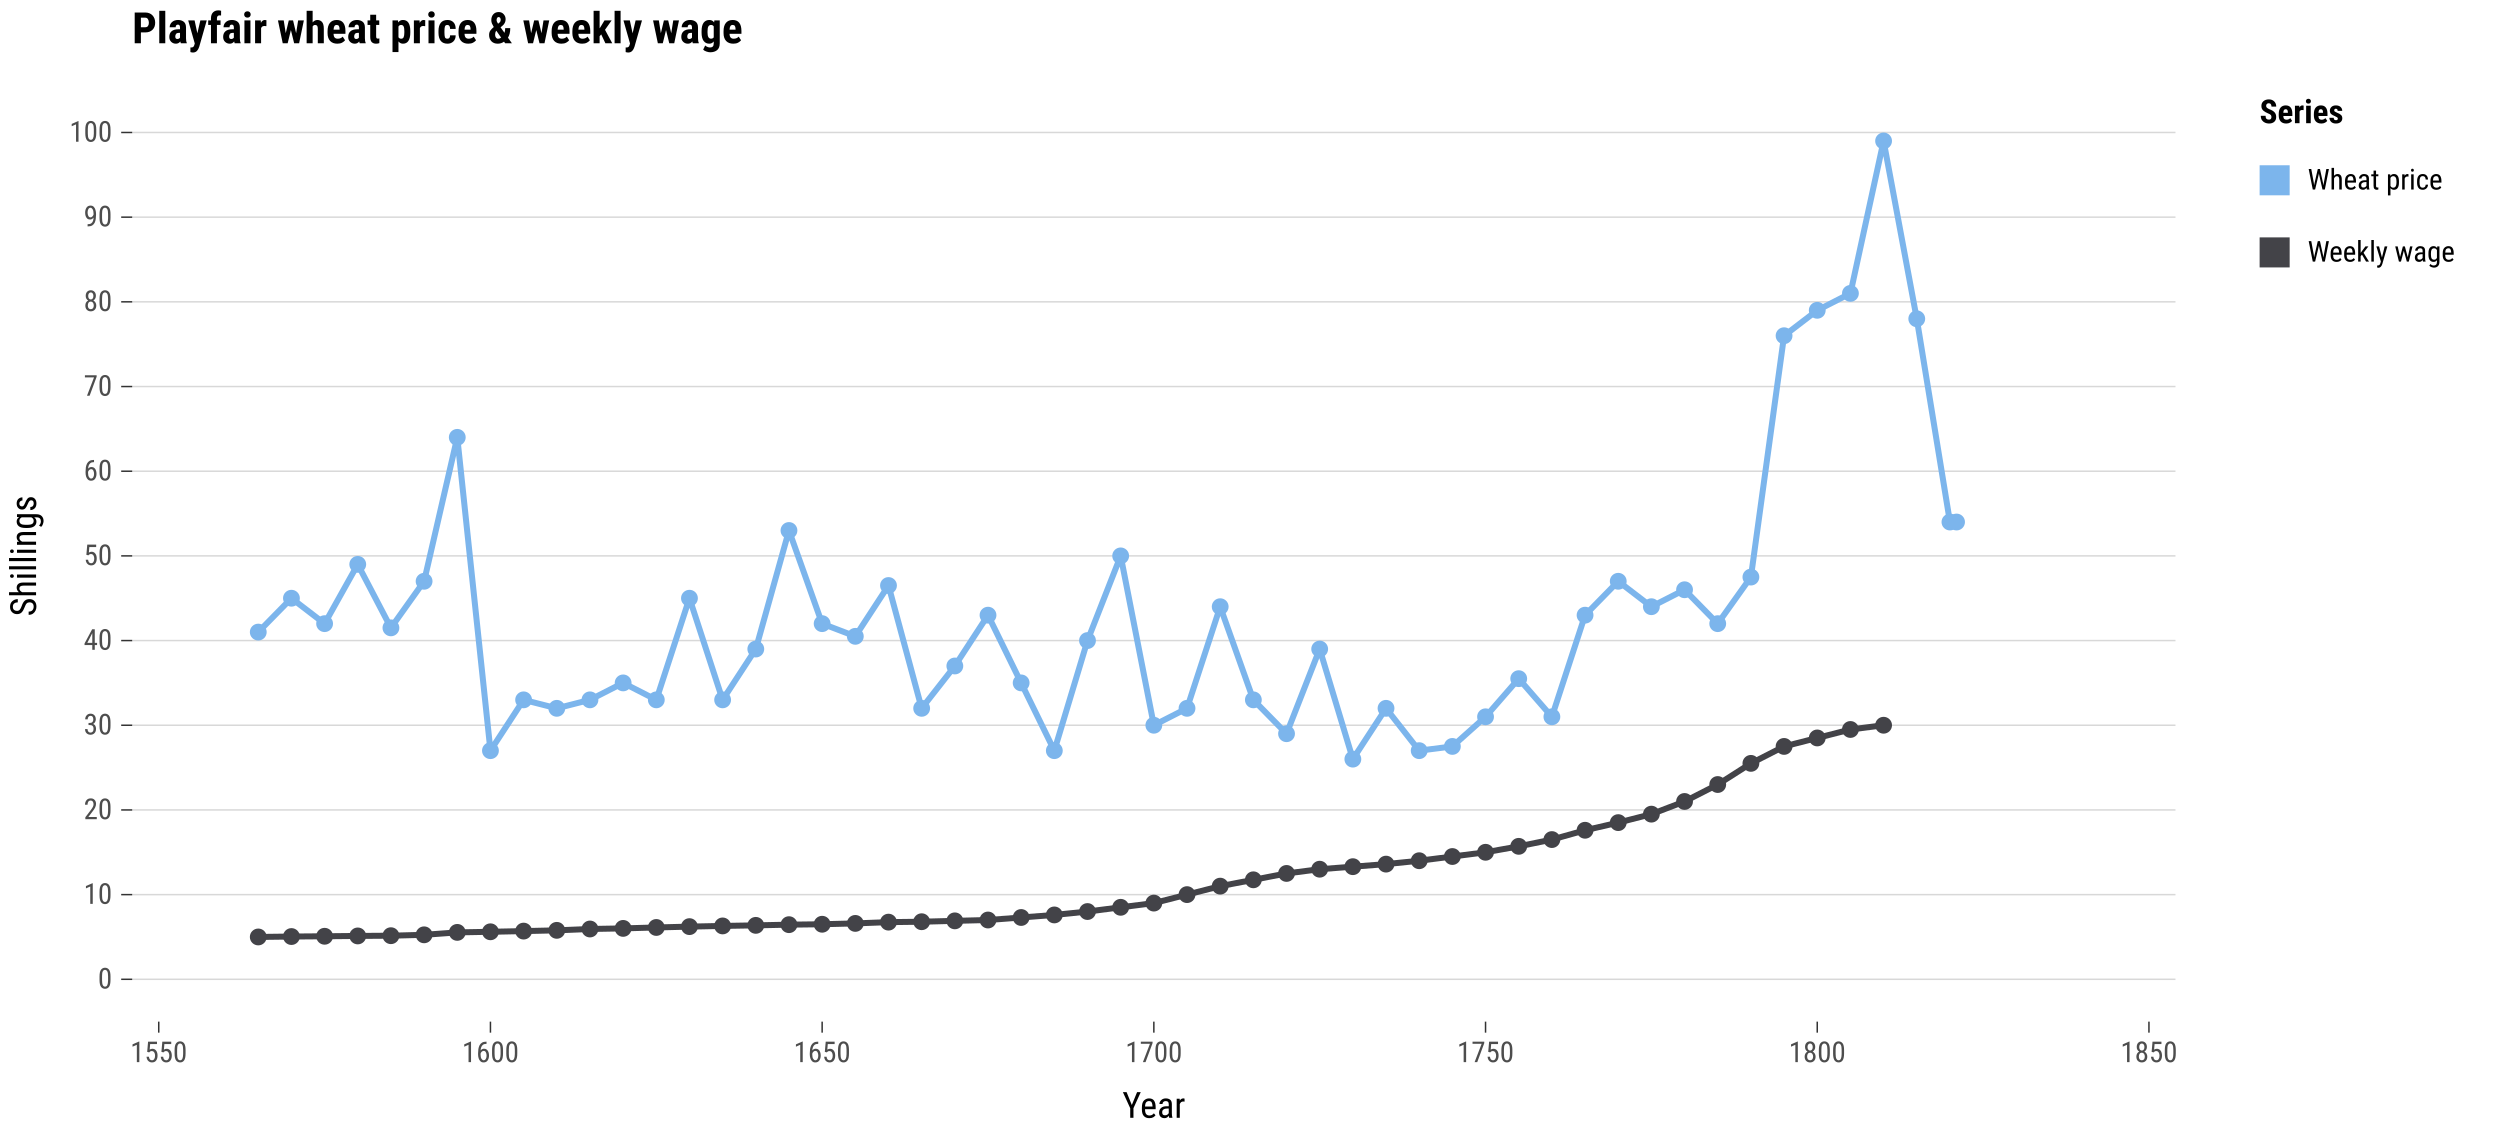
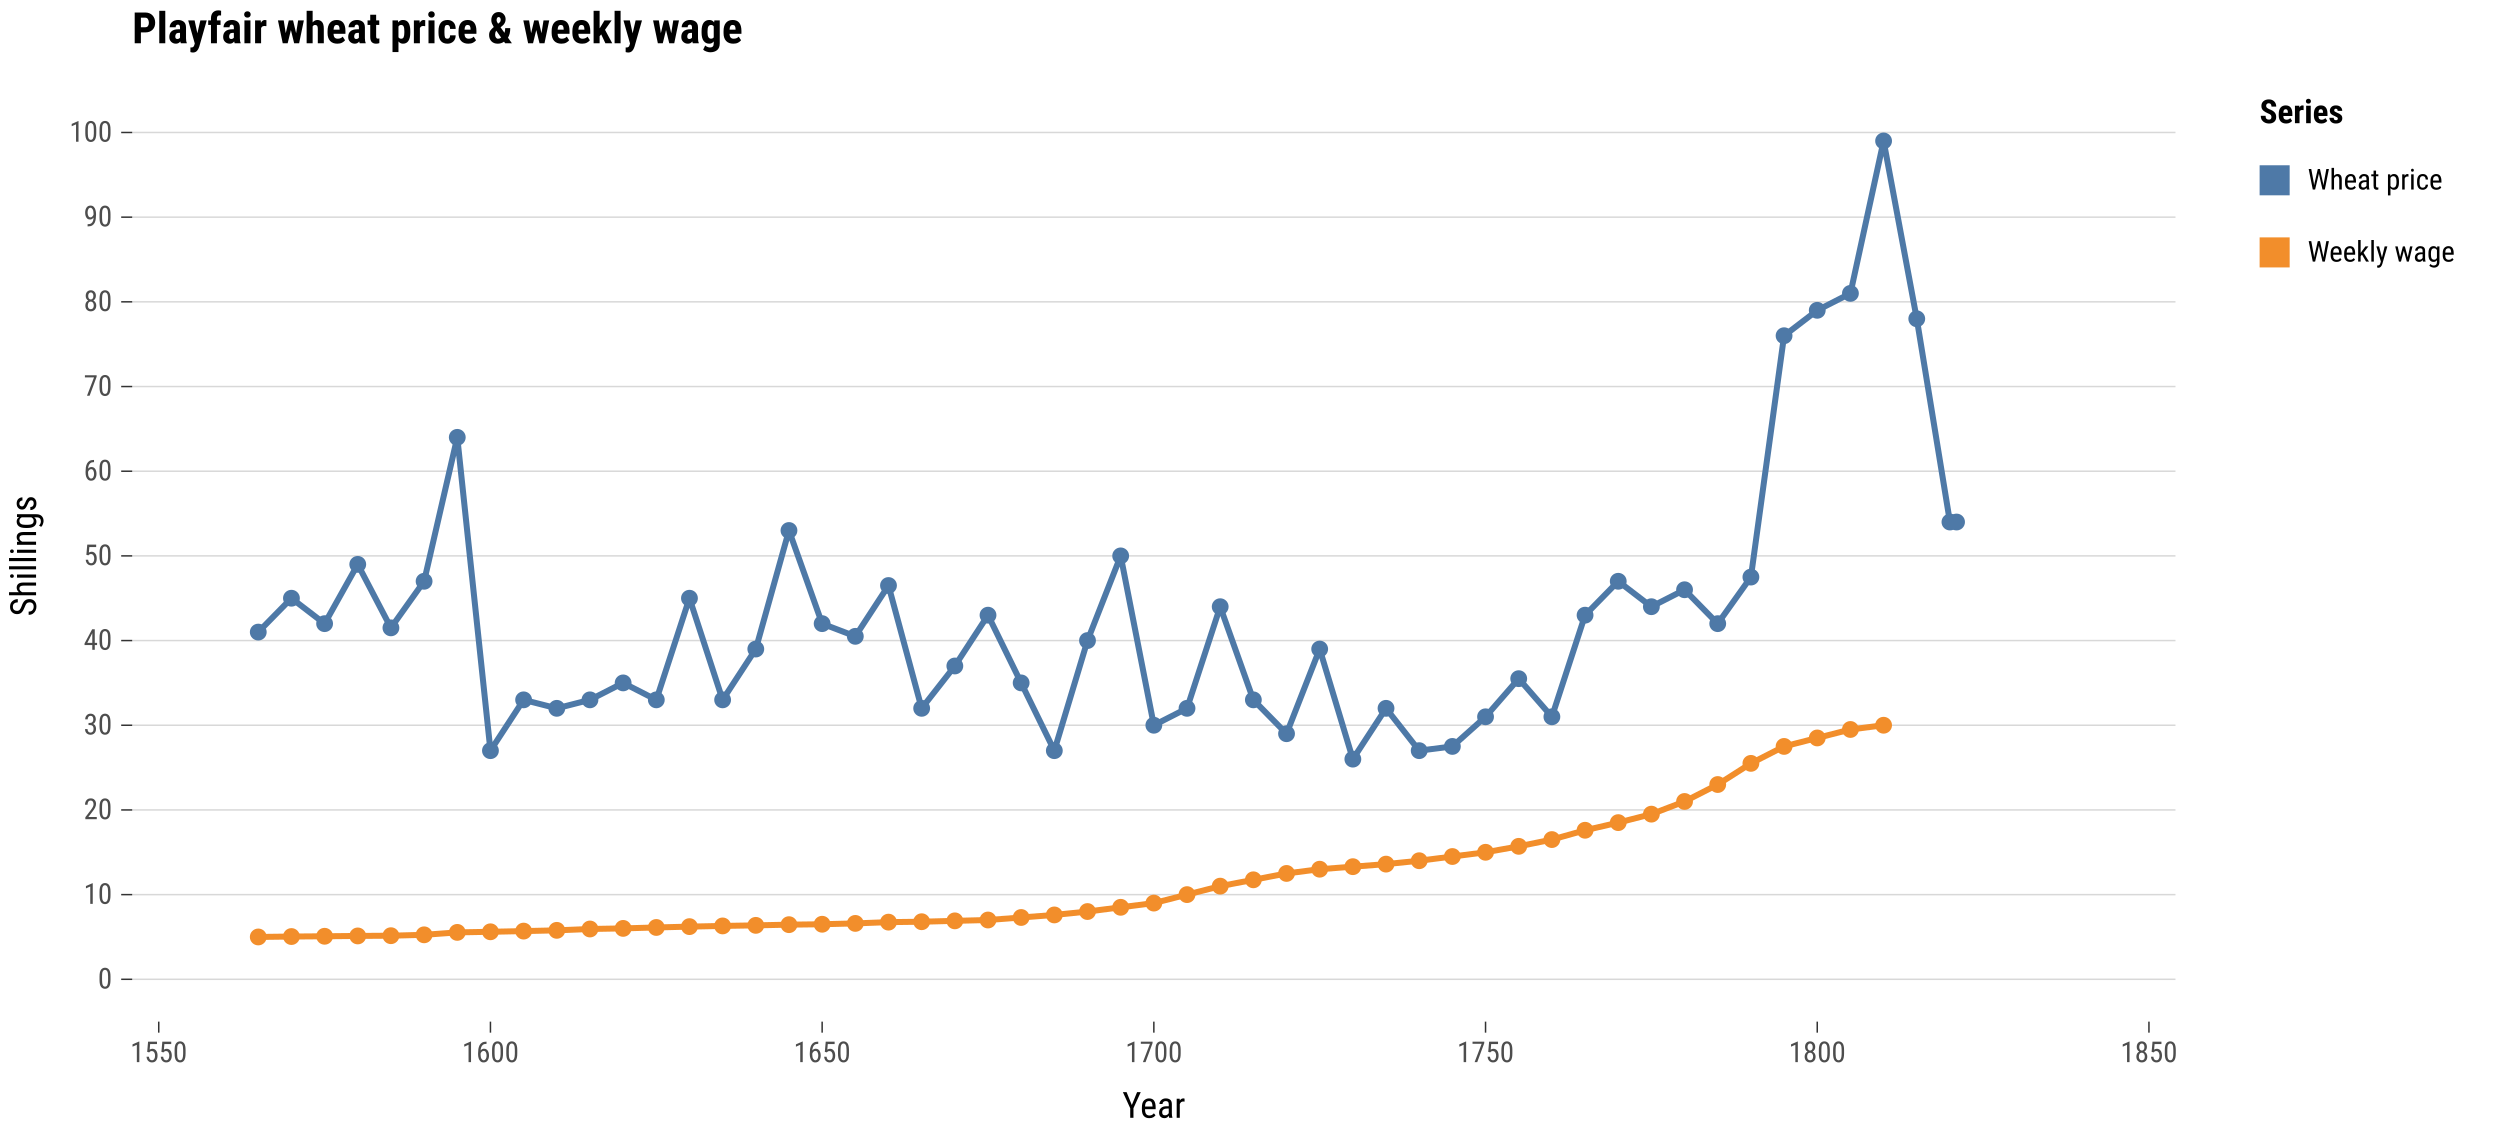
<svg xmlns="http://www.w3.org/2000/svg" width="832" height="380" viewBox="0 0 832 380" role="img" aria-label="Playfair wheat price &amp; weekly wage" class="gg-plot" font-family="&quot;Roboto Condensed&quot;, &quot;Arial Narrow&quot;, Arial, sans-serif" font-size="12" font-weight="400" text-rendering="optimizeLegibility" shape-rendering="geometricPrecision">
  <rect class="gg-paper" width="832" height="380" fill="var(--gg-paper, #ffffff)" />
  <text class="gg-title" x="44" y="14.4" font-size="14.4" font-weight="700" fill="var(--gg-ink, #000000)">Playfair wheat price &amp; weekly wage</text>
  <defs>
-     <clipPath id="shc_ridership-line_hc_832x380-gg-clip-0">
+     <clipPath id="shc_ridership-line_tableau10_832x380-gg-clip-0">
      <rect width="680" height="310" />
    </clipPath>
  </defs>
  <g class="gg-panel" data-panel="0" transform="translate(44,30)">
    <rect class="gg-panel-background" width="680" height="310" fill="var(--gg-panel, #ffffff)" />
    <g class="gg-grid" stroke="var(--gg-grid, #D8D8D8)" stroke-width="0.5" vector-effect="non-scaling-stroke">
      <line x1="0" y1="295.91" x2="680" y2="295.91" />
      <line x1="0" y1="267.73" x2="680" y2="267.73" />
      <line x1="0" y1="239.55" x2="680" y2="239.55" />
      <line x1="0" y1="211.36" x2="680" y2="211.36" />
      <line x1="0" y1="183.18" x2="680" y2="183.18" />
      <line x1="0" y1="155" x2="680" y2="155" />
      <line x1="0" y1="126.82" x2="680" y2="126.82" />
      <line x1="0" y1="98.64" x2="680" y2="98.64" />
      <line x1="0" y1="70.45" x2="680" y2="70.45" />
      <line x1="0" y1="42.27" x2="680" y2="42.27" />
      <line x1="0" y1="14.09" x2="680" y2="14.09" />
    </g>
-     <g class="gg-marks" clip-path="url(#shc_ridership-line_hc_832x380-gg-clip-0)">
+     <g class="gg-marks" clip-path="url(#shc_ridership-line_tableau10_832x380-gg-clip-0)">
      <g class="gg-batch gg-paths" data-layer="0">
-         <path d="M41.95 180.36L52.99 169.09L64.03 177.55L75.06 157.82L86.1 178.95L97.14 163.45L108.18 115.55L119.22 219.82L130.26 202.91L141.3 205.73L152.34 202.91L163.38 197.27L174.42 202.91L185.45 169.09L196.49 202.91L207.53 186L218.57 146.55L229.61 177.55L240.65 181.77L251.69 164.86L262.73 205.73L273.77 191.64L284.81 174.73L295.84 197.27L306.88 219.82L317.92 183.18L328.96 155L340 211.36L351.04 205.73L362.08 171.91L373.12 202.91L384.16 214.18L395.19 186L406.23 222.64L417.27 205.73L428.31 219.82L439.35 218.41L450.39 208.55L461.43 195.86L472.47 208.55L483.51 174.73L494.55 163.45L505.58 171.91L516.62 166.27L527.66 177.55L538.7 162.05L549.74 81.73L560.78 73.27L571.82 67.64L582.86 16.91L593.9 76.09L604.94 143.73L607.14 143.73" fill="none" stroke="#7cb5ec" stroke-width="2" stroke-linejoin="round" stroke-linecap="round" />
-         <path d="M41.95 281.82L52.99 281.68L64.03 281.59L75.06 281.48L86.1 281.4L97.14 281.11L108.18 280.3L119.22 280.1L130.26 279.87L141.3 279.62L152.34 279.17L163.38 278.97L174.42 278.66L185.45 278.38L196.49 278.15L207.53 277.96L218.57 277.73L229.61 277.59L240.65 277.31L251.69 276.89L262.73 276.75L273.77 276.46L284.81 276.18L295.84 275.34L306.88 274.49L317.92 273.36L328.96 271.95L340 270.55L351.04 267.73L362.08 264.91L373.12 262.8L384.16 260.68L395.19 259.27L406.23 258.43L417.27 257.58L428.31 256.45L439.35 255.05L450.39 253.64L461.43 251.66L472.47 249.41L483.51 246.31L494.55 243.77L505.58 240.95L516.62 236.73L527.66 231.09L538.7 224.05L549.74 218.41L560.78 215.59L571.82 212.77L582.86 211.36" fill="none" stroke="#434348" stroke-width="2" stroke-linejoin="round" stroke-linecap="round" />
+         <path d="M41.95 180.36L52.99 169.09L64.03 177.55L75.06 157.82L86.1 178.95L97.14 163.45L108.18 115.55L119.22 219.82L130.26 202.91L141.3 205.73L152.34 202.91L163.38 197.27L174.42 202.91L185.45 169.09L196.49 202.91L207.53 186L218.57 146.55L229.61 177.55L240.65 181.77L251.69 164.86L262.73 205.73L273.77 191.64L284.81 174.73L295.84 197.27L306.88 219.82L317.92 183.18L328.96 155L340 211.36L351.04 205.73L362.08 171.91L373.12 202.91L384.16 214.18L395.19 186L406.23 222.64L417.27 205.73L428.31 219.82L439.35 218.41L450.39 208.55L461.43 195.86L472.47 208.55L483.51 174.73L494.55 163.45L505.58 171.91L516.62 166.27L527.66 177.55L538.7 162.05L549.74 81.73L560.78 73.27L571.82 67.64L582.86 16.91L593.9 76.09L604.94 143.73L607.14 143.73" fill="none" stroke="#4E79A7" stroke-width="2" stroke-linejoin="round" stroke-linecap="round" />
+         <path d="M41.95 281.82L52.99 281.68L64.03 281.59L75.06 281.48L86.1 281.4L97.14 281.11L108.18 280.3L119.22 280.1L130.26 279.87L141.3 279.62L152.34 279.17L163.38 278.97L174.42 278.66L185.45 278.38L196.49 278.15L207.53 277.96L218.57 277.73L229.61 277.59L240.65 277.31L251.69 276.89L262.73 276.75L273.77 276.46L284.81 276.18L295.84 275.34L306.88 274.49L317.92 273.36L328.96 271.95L340 270.55L351.04 267.73L362.08 264.91L373.12 262.8L384.16 260.68L395.19 259.27L406.23 258.43L417.27 257.58L428.31 256.45L439.35 255.05L450.39 253.64L461.43 251.66L472.47 249.41L483.51 246.31L494.55 243.77L505.58 240.95L516.62 236.73L527.66 231.09L538.7 224.05L549.74 218.41L560.78 215.59L571.82 212.77L582.86 211.36" fill="none" stroke="#F28E2B" stroke-width="2" stroke-linejoin="round" stroke-linecap="round" />
      </g>
      <g class="gg-batch gg-points" data-layer="1">
-         <circle class="gg-shape-circle" cx="41.95" cy="180.36" r="2.8" fill="#7cb5ec" />
-         <circle class="gg-shape-circle" cx="41.95" cy="281.82" r="2.8" fill="#434348" />
-         <circle class="gg-shape-circle" cx="52.99" cy="169.09" r="2.8" fill="#7cb5ec" />
-         <circle class="gg-shape-circle" cx="52.99" cy="281.68" r="2.8" fill="#434348" />
-         <circle class="gg-shape-circle" cx="64.03" cy="177.55" r="2.8" fill="#7cb5ec" />
-         <circle class="gg-shape-circle" cx="64.03" cy="281.59" r="2.8" fill="#434348" />
-         <circle class="gg-shape-circle" cx="75.06" cy="157.82" r="2.8" fill="#7cb5ec" />
-         <circle class="gg-shape-circle" cx="75.06" cy="281.48" r="2.8" fill="#434348" />
-         <circle class="gg-shape-circle" cx="86.1" cy="178.95" r="2.8" fill="#7cb5ec" />
-         <circle class="gg-shape-circle" cx="86.1" cy="281.4" r="2.8" fill="#434348" />
-         <circle class="gg-shape-circle" cx="97.14" cy="163.45" r="2.8" fill="#7cb5ec" />
-         <circle class="gg-shape-circle" cx="97.14" cy="281.11" r="2.8" fill="#434348" />
-         <circle class="gg-shape-circle" cx="108.18" cy="115.55" r="2.8" fill="#7cb5ec" />
-         <circle class="gg-shape-circle" cx="108.18" cy="280.3" r="2.8" fill="#434348" />
-         <circle class="gg-shape-circle" cx="119.22" cy="219.82" r="2.8" fill="#7cb5ec" />
-         <circle class="gg-shape-circle" cx="119.22" cy="280.1" r="2.8" fill="#434348" />
-         <circle class="gg-shape-circle" cx="130.26" cy="202.91" r="2.8" fill="#7cb5ec" />
-         <circle class="gg-shape-circle" cx="130.26" cy="279.87" r="2.8" fill="#434348" />
-         <circle class="gg-shape-circle" cx="141.3" cy="205.73" r="2.8" fill="#7cb5ec" />
-         <circle class="gg-shape-circle" cx="141.3" cy="279.62" r="2.8" fill="#434348" />
-         <circle class="gg-shape-circle" cx="152.34" cy="202.91" r="2.8" fill="#7cb5ec" />
-         <circle class="gg-shape-circle" cx="152.34" cy="279.17" r="2.8" fill="#434348" />
-         <circle class="gg-shape-circle" cx="163.38" cy="197.27" r="2.8" fill="#7cb5ec" />
-         <circle class="gg-shape-circle" cx="163.38" cy="278.97" r="2.8" fill="#434348" />
-         <circle class="gg-shape-circle" cx="174.42" cy="202.91" r="2.8" fill="#7cb5ec" />
-         <circle class="gg-shape-circle" cx="174.42" cy="278.66" r="2.8" fill="#434348" />
-         <circle class="gg-shape-circle" cx="185.45" cy="169.09" r="2.8" fill="#7cb5ec" />
-         <circle class="gg-shape-circle" cx="185.45" cy="278.38" r="2.8" fill="#434348" />
-         <circle class="gg-shape-circle" cx="196.49" cy="202.91" r="2.8" fill="#7cb5ec" />
-         <circle class="gg-shape-circle" cx="196.49" cy="278.15" r="2.8" fill="#434348" />
-         <circle class="gg-shape-circle" cx="207.53" cy="186" r="2.8" fill="#7cb5ec" />
-         <circle class="gg-shape-circle" cx="207.53" cy="277.96" r="2.8" fill="#434348" />
-         <circle class="gg-shape-circle" cx="218.57" cy="146.55" r="2.8" fill="#7cb5ec" />
-         <circle class="gg-shape-circle" cx="218.57" cy="277.73" r="2.8" fill="#434348" />
-         <circle class="gg-shape-circle" cx="229.61" cy="177.55" r="2.8" fill="#7cb5ec" />
-         <circle class="gg-shape-circle" cx="229.61" cy="277.59" r="2.8" fill="#434348" />
-         <circle class="gg-shape-circle" cx="240.65" cy="181.77" r="2.8" fill="#7cb5ec" />
-         <circle class="gg-shape-circle" cx="240.65" cy="277.31" r="2.8" fill="#434348" />
-         <circle class="gg-shape-circle" cx="251.69" cy="164.86" r="2.8" fill="#7cb5ec" />
-         <circle class="gg-shape-circle" cx="251.69" cy="276.89" r="2.8" fill="#434348" />
-         <circle class="gg-shape-circle" cx="262.73" cy="205.73" r="2.8" fill="#7cb5ec" />
-         <circle class="gg-shape-circle" cx="262.73" cy="276.75" r="2.8" fill="#434348" />
-         <circle class="gg-shape-circle" cx="273.77" cy="191.64" r="2.8" fill="#7cb5ec" />
-         <circle class="gg-shape-circle" cx="273.77" cy="276.46" r="2.8" fill="#434348" />
-         <circle class="gg-shape-circle" cx="284.81" cy="174.73" r="2.8" fill="#7cb5ec" />
-         <circle class="gg-shape-circle" cx="284.81" cy="276.18" r="2.8" fill="#434348" />
-         <circle class="gg-shape-circle" cx="295.84" cy="197.27" r="2.8" fill="#7cb5ec" />
-         <circle class="gg-shape-circle" cx="295.84" cy="275.34" r="2.8" fill="#434348" />
-         <circle class="gg-shape-circle" cx="306.88" cy="219.82" r="2.8" fill="#7cb5ec" />
-         <circle class="gg-shape-circle" cx="306.88" cy="274.49" r="2.8" fill="#434348" />
-         <circle class="gg-shape-circle" cx="317.92" cy="183.18" r="2.8" fill="#7cb5ec" />
-         <circle class="gg-shape-circle" cx="317.92" cy="273.36" r="2.8" fill="#434348" />
-         <circle class="gg-shape-circle" cx="328.96" cy="155" r="2.8" fill="#7cb5ec" />
-         <circle class="gg-shape-circle" cx="328.96" cy="271.95" r="2.8" fill="#434348" />
-         <circle class="gg-shape-circle" cx="340" cy="211.36" r="2.8" fill="#7cb5ec" />
-         <circle class="gg-shape-circle" cx="340" cy="270.55" r="2.8" fill="#434348" />
-         <circle class="gg-shape-circle" cx="351.04" cy="205.73" r="2.8" fill="#7cb5ec" />
-         <circle class="gg-shape-circle" cx="351.04" cy="267.73" r="2.8" fill="#434348" />
-         <circle class="gg-shape-circle" cx="362.08" cy="171.91" r="2.8" fill="#7cb5ec" />
-         <circle class="gg-shape-circle" cx="362.08" cy="264.91" r="2.8" fill="#434348" />
-         <circle class="gg-shape-circle" cx="373.12" cy="202.91" r="2.8" fill="#7cb5ec" />
-         <circle class="gg-shape-circle" cx="373.12" cy="262.8" r="2.8" fill="#434348" />
-         <circle class="gg-shape-circle" cx="384.16" cy="214.18" r="2.8" fill="#7cb5ec" />
-         <circle class="gg-shape-circle" cx="384.16" cy="260.68" r="2.8" fill="#434348" />
-         <circle class="gg-shape-circle" cx="395.19" cy="186" r="2.8" fill="#7cb5ec" />
-         <circle class="gg-shape-circle" cx="395.19" cy="259.27" r="2.8" fill="#434348" />
-         <circle class="gg-shape-circle" cx="406.23" cy="222.64" r="2.8" fill="#7cb5ec" />
-         <circle class="gg-shape-circle" cx="406.23" cy="258.43" r="2.8" fill="#434348" />
-         <circle class="gg-shape-circle" cx="417.27" cy="205.73" r="2.8" fill="#7cb5ec" />
-         <circle class="gg-shape-circle" cx="417.27" cy="257.58" r="2.8" fill="#434348" />
-         <circle class="gg-shape-circle" cx="428.31" cy="219.82" r="2.8" fill="#7cb5ec" />
-         <circle class="gg-shape-circle" cx="428.31" cy="256.45" r="2.8" fill="#434348" />
-         <circle class="gg-shape-circle" cx="439.35" cy="218.41" r="2.8" fill="#7cb5ec" />
-         <circle class="gg-shape-circle" cx="439.35" cy="255.05" r="2.8" fill="#434348" />
-         <circle class="gg-shape-circle" cx="450.39" cy="208.55" r="2.8" fill="#7cb5ec" />
-         <circle class="gg-shape-circle" cx="450.39" cy="253.64" r="2.8" fill="#434348" />
-         <circle class="gg-shape-circle" cx="461.43" cy="195.86" r="2.8" fill="#7cb5ec" />
-         <circle class="gg-shape-circle" cx="461.43" cy="251.66" r="2.8" fill="#434348" />
-         <circle class="gg-shape-circle" cx="472.47" cy="208.55" r="2.8" fill="#7cb5ec" />
-         <circle class="gg-shape-circle" cx="472.47" cy="249.41" r="2.8" fill="#434348" />
-         <circle class="gg-shape-circle" cx="483.51" cy="174.73" r="2.8" fill="#7cb5ec" />
-         <circle class="gg-shape-circle" cx="483.51" cy="246.31" r="2.8" fill="#434348" />
-         <circle class="gg-shape-circle" cx="494.55" cy="163.45" r="2.8" fill="#7cb5ec" />
-         <circle class="gg-shape-circle" cx="494.55" cy="243.77" r="2.8" fill="#434348" />
-         <circle class="gg-shape-circle" cx="505.58" cy="171.91" r="2.8" fill="#7cb5ec" />
-         <circle class="gg-shape-circle" cx="505.58" cy="240.95" r="2.8" fill="#434348" />
-         <circle class="gg-shape-circle" cx="516.62" cy="166.27" r="2.8" fill="#7cb5ec" />
-         <circle class="gg-shape-circle" cx="516.62" cy="236.73" r="2.8" fill="#434348" />
-         <circle class="gg-shape-circle" cx="527.66" cy="177.55" r="2.8" fill="#7cb5ec" />
-         <circle class="gg-shape-circle" cx="527.66" cy="231.09" r="2.8" fill="#434348" />
-         <circle class="gg-shape-circle" cx="538.7" cy="162.05" r="2.8" fill="#7cb5ec" />
-         <circle class="gg-shape-circle" cx="538.7" cy="224.05" r="2.8" fill="#434348" />
-         <circle class="gg-shape-circle" cx="549.74" cy="81.73" r="2.8" fill="#7cb5ec" />
-         <circle class="gg-shape-circle" cx="549.74" cy="218.41" r="2.8" fill="#434348" />
-         <circle class="gg-shape-circle" cx="560.78" cy="73.27" r="2.8" fill="#7cb5ec" />
-         <circle class="gg-shape-circle" cx="560.78" cy="215.59" r="2.8" fill="#434348" />
-         <circle class="gg-shape-circle" cx="571.82" cy="67.64" r="2.8" fill="#7cb5ec" />
-         <circle class="gg-shape-circle" cx="571.82" cy="212.77" r="2.8" fill="#434348" />
-         <circle class="gg-shape-circle" cx="582.86" cy="16.91" r="2.8" fill="#7cb5ec" />
-         <circle class="gg-shape-circle" cx="582.86" cy="211.36" r="2.8" fill="#434348" />
-         <circle class="gg-shape-circle" cx="593.9" cy="76.09" r="2.8" fill="#7cb5ec" />
-         <circle class="gg-shape-circle" cx="604.94" cy="143.73" r="2.8" fill="#7cb5ec" />
-         <circle class="gg-shape-circle" cx="607.14" cy="143.73" r="2.8" fill="#7cb5ec" />
+         <circle class="gg-shape-circle" cx="41.95" cy="180.36" r="2.8" fill="#4E79A7" />
+         <circle class="gg-shape-circle" cx="41.95" cy="281.82" r="2.8" fill="#F28E2B" />
+         <circle class="gg-shape-circle" cx="52.99" cy="169.09" r="2.8" fill="#4E79A7" />
+         <circle class="gg-shape-circle" cx="52.99" cy="281.68" r="2.8" fill="#F28E2B" />
+         <circle class="gg-shape-circle" cx="64.03" cy="177.55" r="2.8" fill="#4E79A7" />
+         <circle class="gg-shape-circle" cx="64.03" cy="281.59" r="2.8" fill="#F28E2B" />
+         <circle class="gg-shape-circle" cx="75.06" cy="157.82" r="2.8" fill="#4E79A7" />
+         <circle class="gg-shape-circle" cx="75.06" cy="281.48" r="2.8" fill="#F28E2B" />
+         <circle class="gg-shape-circle" cx="86.1" cy="178.95" r="2.8" fill="#4E79A7" />
+         <circle class="gg-shape-circle" cx="86.1" cy="281.4" r="2.8" fill="#F28E2B" />
+         <circle class="gg-shape-circle" cx="97.14" cy="163.45" r="2.8" fill="#4E79A7" />
+         <circle class="gg-shape-circle" cx="97.14" cy="281.11" r="2.8" fill="#F28E2B" />
+         <circle class="gg-shape-circle" cx="108.18" cy="115.55" r="2.8" fill="#4E79A7" />
+         <circle class="gg-shape-circle" cx="108.18" cy="280.3" r="2.8" fill="#F28E2B" />
+         <circle class="gg-shape-circle" cx="119.22" cy="219.82" r="2.8" fill="#4E79A7" />
+         <circle class="gg-shape-circle" cx="119.22" cy="280.1" r="2.8" fill="#F28E2B" />
+         <circle class="gg-shape-circle" cx="130.26" cy="202.91" r="2.8" fill="#4E79A7" />
+         <circle class="gg-shape-circle" cx="130.26" cy="279.87" r="2.8" fill="#F28E2B" />
+         <circle class="gg-shape-circle" cx="141.3" cy="205.73" r="2.8" fill="#4E79A7" />
+         <circle class="gg-shape-circle" cx="141.3" cy="279.62" r="2.8" fill="#F28E2B" />
+         <circle class="gg-shape-circle" cx="152.34" cy="202.91" r="2.8" fill="#4E79A7" />
+         <circle class="gg-shape-circle" cx="152.34" cy="279.17" r="2.8" fill="#F28E2B" />
+         <circle class="gg-shape-circle" cx="163.38" cy="197.27" r="2.8" fill="#4E79A7" />
+         <circle class="gg-shape-circle" cx="163.38" cy="278.97" r="2.8" fill="#F28E2B" />
+         <circle class="gg-shape-circle" cx="174.42" cy="202.91" r="2.8" fill="#4E79A7" />
+         <circle class="gg-shape-circle" cx="174.42" cy="278.66" r="2.8" fill="#F28E2B" />
+         <circle class="gg-shape-circle" cx="185.45" cy="169.09" r="2.8" fill="#4E79A7" />
+         <circle class="gg-shape-circle" cx="185.45" cy="278.38" r="2.8" fill="#F28E2B" />
+         <circle class="gg-shape-circle" cx="196.49" cy="202.91" r="2.8" fill="#4E79A7" />
+         <circle class="gg-shape-circle" cx="196.49" cy="278.15" r="2.8" fill="#F28E2B" />
+         <circle class="gg-shape-circle" cx="207.53" cy="186" r="2.8" fill="#4E79A7" />
+         <circle class="gg-shape-circle" cx="207.53" cy="277.96" r="2.8" fill="#F28E2B" />
+         <circle class="gg-shape-circle" cx="218.57" cy="146.55" r="2.8" fill="#4E79A7" />
+         <circle class="gg-shape-circle" cx="218.57" cy="277.73" r="2.8" fill="#F28E2B" />
+         <circle class="gg-shape-circle" cx="229.61" cy="177.55" r="2.8" fill="#4E79A7" />
+         <circle class="gg-shape-circle" cx="229.61" cy="277.59" r="2.8" fill="#F28E2B" />
+         <circle class="gg-shape-circle" cx="240.65" cy="181.77" r="2.8" fill="#4E79A7" />
+         <circle class="gg-shape-circle" cx="240.65" cy="277.31" r="2.8" fill="#F28E2B" />
+         <circle class="gg-shape-circle" cx="251.69" cy="164.86" r="2.8" fill="#4E79A7" />
+         <circle class="gg-shape-circle" cx="251.69" cy="276.89" r="2.8" fill="#F28E2B" />
+         <circle class="gg-shape-circle" cx="262.73" cy="205.73" r="2.8" fill="#4E79A7" />
+         <circle class="gg-shape-circle" cx="262.73" cy="276.75" r="2.8" fill="#F28E2B" />
+         <circle class="gg-shape-circle" cx="273.77" cy="191.64" r="2.8" fill="#4E79A7" />
+         <circle class="gg-shape-circle" cx="273.77" cy="276.46" r="2.8" fill="#F28E2B" />
+         <circle class="gg-shape-circle" cx="284.81" cy="174.73" r="2.8" fill="#4E79A7" />
+         <circle class="gg-shape-circle" cx="284.81" cy="276.18" r="2.8" fill="#F28E2B" />
+         <circle class="gg-shape-circle" cx="295.84" cy="197.27" r="2.8" fill="#4E79A7" />
+         <circle class="gg-shape-circle" cx="295.84" cy="275.34" r="2.8" fill="#F28E2B" />
+         <circle class="gg-shape-circle" cx="306.88" cy="219.82" r="2.8" fill="#4E79A7" />
+         <circle class="gg-shape-circle" cx="306.88" cy="274.49" r="2.8" fill="#F28E2B" />
+         <circle class="gg-shape-circle" cx="317.92" cy="183.18" r="2.8" fill="#4E79A7" />
+         <circle class="gg-shape-circle" cx="317.92" cy="273.36" r="2.8" fill="#F28E2B" />
+         <circle class="gg-shape-circle" cx="328.96" cy="155" r="2.8" fill="#4E79A7" />
+         <circle class="gg-shape-circle" cx="328.96" cy="271.95" r="2.8" fill="#F28E2B" />
+         <circle class="gg-shape-circle" cx="340" cy="211.36" r="2.8" fill="#4E79A7" />
+         <circle class="gg-shape-circle" cx="340" cy="270.55" r="2.8" fill="#F28E2B" />
+         <circle class="gg-shape-circle" cx="351.04" cy="205.73" r="2.8" fill="#4E79A7" />
+         <circle class="gg-shape-circle" cx="351.04" cy="267.73" r="2.8" fill="#F28E2B" />
+         <circle class="gg-shape-circle" cx="362.08" cy="171.91" r="2.8" fill="#4E79A7" />
+         <circle class="gg-shape-circle" cx="362.08" cy="264.91" r="2.8" fill="#F28E2B" />
+         <circle class="gg-shape-circle" cx="373.12" cy="202.91" r="2.8" fill="#4E79A7" />
+         <circle class="gg-shape-circle" cx="373.12" cy="262.8" r="2.8" fill="#F28E2B" />
+         <circle class="gg-shape-circle" cx="384.16" cy="214.18" r="2.8" fill="#4E79A7" />
+         <circle class="gg-shape-circle" cx="384.16" cy="260.68" r="2.8" fill="#F28E2B" />
+         <circle class="gg-shape-circle" cx="395.19" cy="186" r="2.8" fill="#4E79A7" />
+         <circle class="gg-shape-circle" cx="395.19" cy="259.27" r="2.8" fill="#F28E2B" />
+         <circle class="gg-shape-circle" cx="406.23" cy="222.64" r="2.8" fill="#4E79A7" />
+         <circle class="gg-shape-circle" cx="406.23" cy="258.43" r="2.8" fill="#F28E2B" />
+         <circle class="gg-shape-circle" cx="417.27" cy="205.73" r="2.8" fill="#4E79A7" />
+         <circle class="gg-shape-circle" cx="417.27" cy="257.58" r="2.8" fill="#F28E2B" />
+         <circle class="gg-shape-circle" cx="428.31" cy="219.82" r="2.8" fill="#4E79A7" />
+         <circle class="gg-shape-circle" cx="428.31" cy="256.45" r="2.8" fill="#F28E2B" />
+         <circle class="gg-shape-circle" cx="439.35" cy="218.41" r="2.8" fill="#4E79A7" />
+         <circle class="gg-shape-circle" cx="439.35" cy="255.05" r="2.8" fill="#F28E2B" />
+         <circle class="gg-shape-circle" cx="450.39" cy="208.55" r="2.8" fill="#4E79A7" />
+         <circle class="gg-shape-circle" cx="450.39" cy="253.64" r="2.8" fill="#F28E2B" />
+         <circle class="gg-shape-circle" cx="461.43" cy="195.86" r="2.8" fill="#4E79A7" />
+         <circle class="gg-shape-circle" cx="461.43" cy="251.66" r="2.8" fill="#F28E2B" />
+         <circle class="gg-shape-circle" cx="472.47" cy="208.55" r="2.8" fill="#4E79A7" />
+         <circle class="gg-shape-circle" cx="472.47" cy="249.41" r="2.8" fill="#F28E2B" />
+         <circle class="gg-shape-circle" cx="483.51" cy="174.73" r="2.8" fill="#4E79A7" />
+         <circle class="gg-shape-circle" cx="483.51" cy="246.31" r="2.8" fill="#F28E2B" />
+         <circle class="gg-shape-circle" cx="494.55" cy="163.45" r="2.8" fill="#4E79A7" />
+         <circle class="gg-shape-circle" cx="494.55" cy="243.77" r="2.8" fill="#F28E2B" />
+         <circle class="gg-shape-circle" cx="505.58" cy="171.91" r="2.8" fill="#4E79A7" />
+         <circle class="gg-shape-circle" cx="505.58" cy="240.95" r="2.8" fill="#F28E2B" />
+         <circle class="gg-shape-circle" cx="516.62" cy="166.27" r="2.8" fill="#4E79A7" />
+         <circle class="gg-shape-circle" cx="516.62" cy="236.73" r="2.8" fill="#F28E2B" />
+         <circle class="gg-shape-circle" cx="527.66" cy="177.55" r="2.8" fill="#4E79A7" />
+         <circle class="gg-shape-circle" cx="527.66" cy="231.09" r="2.8" fill="#F28E2B" />
+         <circle class="gg-shape-circle" cx="538.7" cy="162.05" r="2.8" fill="#4E79A7" />
+         <circle class="gg-shape-circle" cx="538.7" cy="224.05" r="2.8" fill="#F28E2B" />
+         <circle class="gg-shape-circle" cx="549.74" cy="81.73" r="2.8" fill="#4E79A7" />
+         <circle class="gg-shape-circle" cx="549.74" cy="218.41" r="2.8" fill="#F28E2B" />
+         <circle class="gg-shape-circle" cx="560.78" cy="73.27" r="2.8" fill="#4E79A7" />
+         <circle class="gg-shape-circle" cx="560.78" cy="215.59" r="2.8" fill="#F28E2B" />
+         <circle class="gg-shape-circle" cx="571.82" cy="67.64" r="2.8" fill="#4E79A7" />
+         <circle class="gg-shape-circle" cx="571.82" cy="212.77" r="2.8" fill="#F28E2B" />
+         <circle class="gg-shape-circle" cx="582.86" cy="16.91" r="2.8" fill="#4E79A7" />
+         <circle class="gg-shape-circle" cx="582.86" cy="211.36" r="2.8" fill="#F28E2B" />
+         <circle class="gg-shape-circle" cx="593.9" cy="76.09" r="2.8" fill="#4E79A7" />
+         <circle class="gg-shape-circle" cx="604.94" cy="143.73" r="2.8" fill="#4E79A7" />
+         <circle class="gg-shape-circle" cx="607.14" cy="143.73" r="2.8" fill="#4E79A7" />
      </g>
    </g>
  </g>
  <g class="gg-axis gg-axis-x" transform="translate(44,340)">
    <g class="gg-tick" transform="translate(8.83,0)">
      <line y2="3.67" stroke="var(--gg-tickColor, #333333)" stroke-width="0.5" vector-effect="non-scaling-stroke" />
      <text y="6.67" dy="0.71em" text-anchor="middle" fill="var(--gg-axisText, #4d4d4d)" font-size="9.6" font-weight="400">1550</text>
    </g>
    <g class="gg-tick" transform="translate(119.22,0)">
      <line y2="3.67" stroke="var(--gg-tickColor, #333333)" stroke-width="0.5" vector-effect="non-scaling-stroke" />
      <text y="6.67" dy="0.71em" text-anchor="middle" fill="var(--gg-axisText, #4d4d4d)" font-size="9.6" font-weight="400">1600</text>
    </g>
    <g class="gg-tick" transform="translate(229.61,0)">
      <line y2="3.67" stroke="var(--gg-tickColor, #333333)" stroke-width="0.5" vector-effect="non-scaling-stroke" />
      <text y="6.67" dy="0.71em" text-anchor="middle" fill="var(--gg-axisText, #4d4d4d)" font-size="9.6" font-weight="400">1650</text>
    </g>
    <g class="gg-tick" transform="translate(340,0)">
      <line y2="3.67" stroke="var(--gg-tickColor, #333333)" stroke-width="0.5" vector-effect="non-scaling-stroke" />
      <text y="6.67" dy="0.71em" text-anchor="middle" fill="var(--gg-axisText, #4d4d4d)" font-size="9.6" font-weight="400">1700</text>
    </g>
    <g class="gg-tick" transform="translate(450.39,0)">
      <line y2="3.67" stroke="var(--gg-tickColor, #333333)" stroke-width="0.5" vector-effect="non-scaling-stroke" />
      <text y="6.67" dy="0.71em" text-anchor="middle" fill="var(--gg-axisText, #4d4d4d)" font-size="9.6" font-weight="400">1750</text>
    </g>
    <g class="gg-tick" transform="translate(560.78,0)">
      <line y2="3.67" stroke="var(--gg-tickColor, #333333)" stroke-width="0.5" vector-effect="non-scaling-stroke" />
      <text y="6.67" dy="0.71em" text-anchor="middle" fill="var(--gg-axisText, #4d4d4d)" font-size="9.6" font-weight="400">1800</text>
    </g>
    <g class="gg-tick" transform="translate(671.17,0)">
      <line y2="3.67" stroke="var(--gg-tickColor, #333333)" stroke-width="0.5" vector-effect="non-scaling-stroke" />
      <text y="6.67" dy="0.71em" text-anchor="middle" fill="var(--gg-axisText, #4d4d4d)" font-size="9.6" font-weight="400">1850</text>
    </g>
  </g>
  <g class="gg-axis gg-axis-y" transform="translate(44,30)">
    <g class="gg-tick" transform="translate(0,295.91)">
      <line x2="-3.67" stroke="var(--gg-tickColor, #333333)" stroke-width="0.5" vector-effect="non-scaling-stroke" />
      <text x="-6.67" dy="0.32em" text-anchor="end" fill="var(--gg-axisText, #4d4d4d)" font-size="9.6" font-weight="400">0</text>
    </g>
    <g class="gg-tick" transform="translate(0,267.73)">
      <line x2="-3.67" stroke="var(--gg-tickColor, #333333)" stroke-width="0.5" vector-effect="non-scaling-stroke" />
      <text x="-6.67" dy="0.32em" text-anchor="end" fill="var(--gg-axisText, #4d4d4d)" font-size="9.6" font-weight="400">10</text>
    </g>
    <g class="gg-tick" transform="translate(0,239.55)">
      <line x2="-3.67" stroke="var(--gg-tickColor, #333333)" stroke-width="0.5" vector-effect="non-scaling-stroke" />
      <text x="-6.67" dy="0.32em" text-anchor="end" fill="var(--gg-axisText, #4d4d4d)" font-size="9.6" font-weight="400">20</text>
    </g>
    <g class="gg-tick" transform="translate(0,211.36)">
      <line x2="-3.67" stroke="var(--gg-tickColor, #333333)" stroke-width="0.5" vector-effect="non-scaling-stroke" />
      <text x="-6.67" dy="0.32em" text-anchor="end" fill="var(--gg-axisText, #4d4d4d)" font-size="9.6" font-weight="400">30</text>
    </g>
    <g class="gg-tick" transform="translate(0,183.18)">
      <line x2="-3.67" stroke="var(--gg-tickColor, #333333)" stroke-width="0.5" vector-effect="non-scaling-stroke" />
      <text x="-6.67" dy="0.32em" text-anchor="end" fill="var(--gg-axisText, #4d4d4d)" font-size="9.6" font-weight="400">40</text>
    </g>
    <g class="gg-tick" transform="translate(0,155)">
      <line x2="-3.67" stroke="var(--gg-tickColor, #333333)" stroke-width="0.5" vector-effect="non-scaling-stroke" />
      <text x="-6.67" dy="0.32em" text-anchor="end" fill="var(--gg-axisText, #4d4d4d)" font-size="9.6" font-weight="400">50</text>
    </g>
    <g class="gg-tick" transform="translate(0,126.82)">
      <line x2="-3.67" stroke="var(--gg-tickColor, #333333)" stroke-width="0.5" vector-effect="non-scaling-stroke" />
      <text x="-6.67" dy="0.32em" text-anchor="end" fill="var(--gg-axisText, #4d4d4d)" font-size="9.6" font-weight="400">60</text>
    </g>
    <g class="gg-tick" transform="translate(0,98.64)">
      <line x2="-3.67" stroke="var(--gg-tickColor, #333333)" stroke-width="0.5" vector-effect="non-scaling-stroke" />
      <text x="-6.67" dy="0.32em" text-anchor="end" fill="var(--gg-axisText, #4d4d4d)" font-size="9.6" font-weight="400">70</text>
    </g>
    <g class="gg-tick" transform="translate(0,70.45)">
      <line x2="-3.67" stroke="var(--gg-tickColor, #333333)" stroke-width="0.5" vector-effect="non-scaling-stroke" />
      <text x="-6.67" dy="0.32em" text-anchor="end" fill="var(--gg-axisText, #4d4d4d)" font-size="9.6" font-weight="400">80</text>
    </g>
    <g class="gg-tick" transform="translate(0,42.27)">
      <line x2="-3.67" stroke="var(--gg-tickColor, #333333)" stroke-width="0.5" vector-effect="non-scaling-stroke" />
      <text x="-6.67" dy="0.32em" text-anchor="end" fill="var(--gg-axisText, #4d4d4d)" font-size="9.6" font-weight="400">90</text>
    </g>
    <g class="gg-tick" transform="translate(0,14.09)">
      <line x2="-3.67" stroke="var(--gg-tickColor, #333333)" stroke-width="0.5" vector-effect="non-scaling-stroke" />
      <text x="-6.67" dy="0.32em" text-anchor="end" fill="var(--gg-axisText, #4d4d4d)" font-size="9.6" font-weight="400">100</text>
    </g>
  </g>
  <text class="gg-axis-title" x="384" y="372" text-anchor="middle" fill="var(--gg-ink, #000000)" font-size="12" font-weight="400">Year</text>
  <text class="gg-axis-title" transform="translate(12,185) rotate(-90)" text-anchor="middle" fill="var(--gg-ink, #000000)" font-size="12" font-weight="400">Shillings</text>
  <g class="gg-legend gg-legend-color gg-legend-right gg-legend-vertical" transform="translate(748,30)">
    <text class="gg-legend-title" x="4" y="11" font-size="11" font-weight="bold" fill="var(--gg-ink, #000000)">Series</text>
-     <rect class="gg-legend-swatch" x="4" y="25" width="10" height="10" fill="#7cb5ec" />
+     <rect class="gg-legend-swatch" x="4" y="25" width="10" height="10" fill="#4E79A7" />
    <text class="gg-legend-label" x="20" y="30" dy="0.32em" font-size="9.6" fill="var(--gg-ink, #000000)">Wheat price</text>
-     <rect class="gg-legend-swatch" x="4" y="49" width="10" height="10" fill="#434348" />
+     <rect class="gg-legend-swatch" x="4" y="49" width="10" height="10" fill="#F28E2B" />
    <text class="gg-legend-label" x="20" y="54" dy="0.32em" font-size="9.6" fill="var(--gg-ink, #000000)">Weekly wage</text>
  </g>
</svg>
